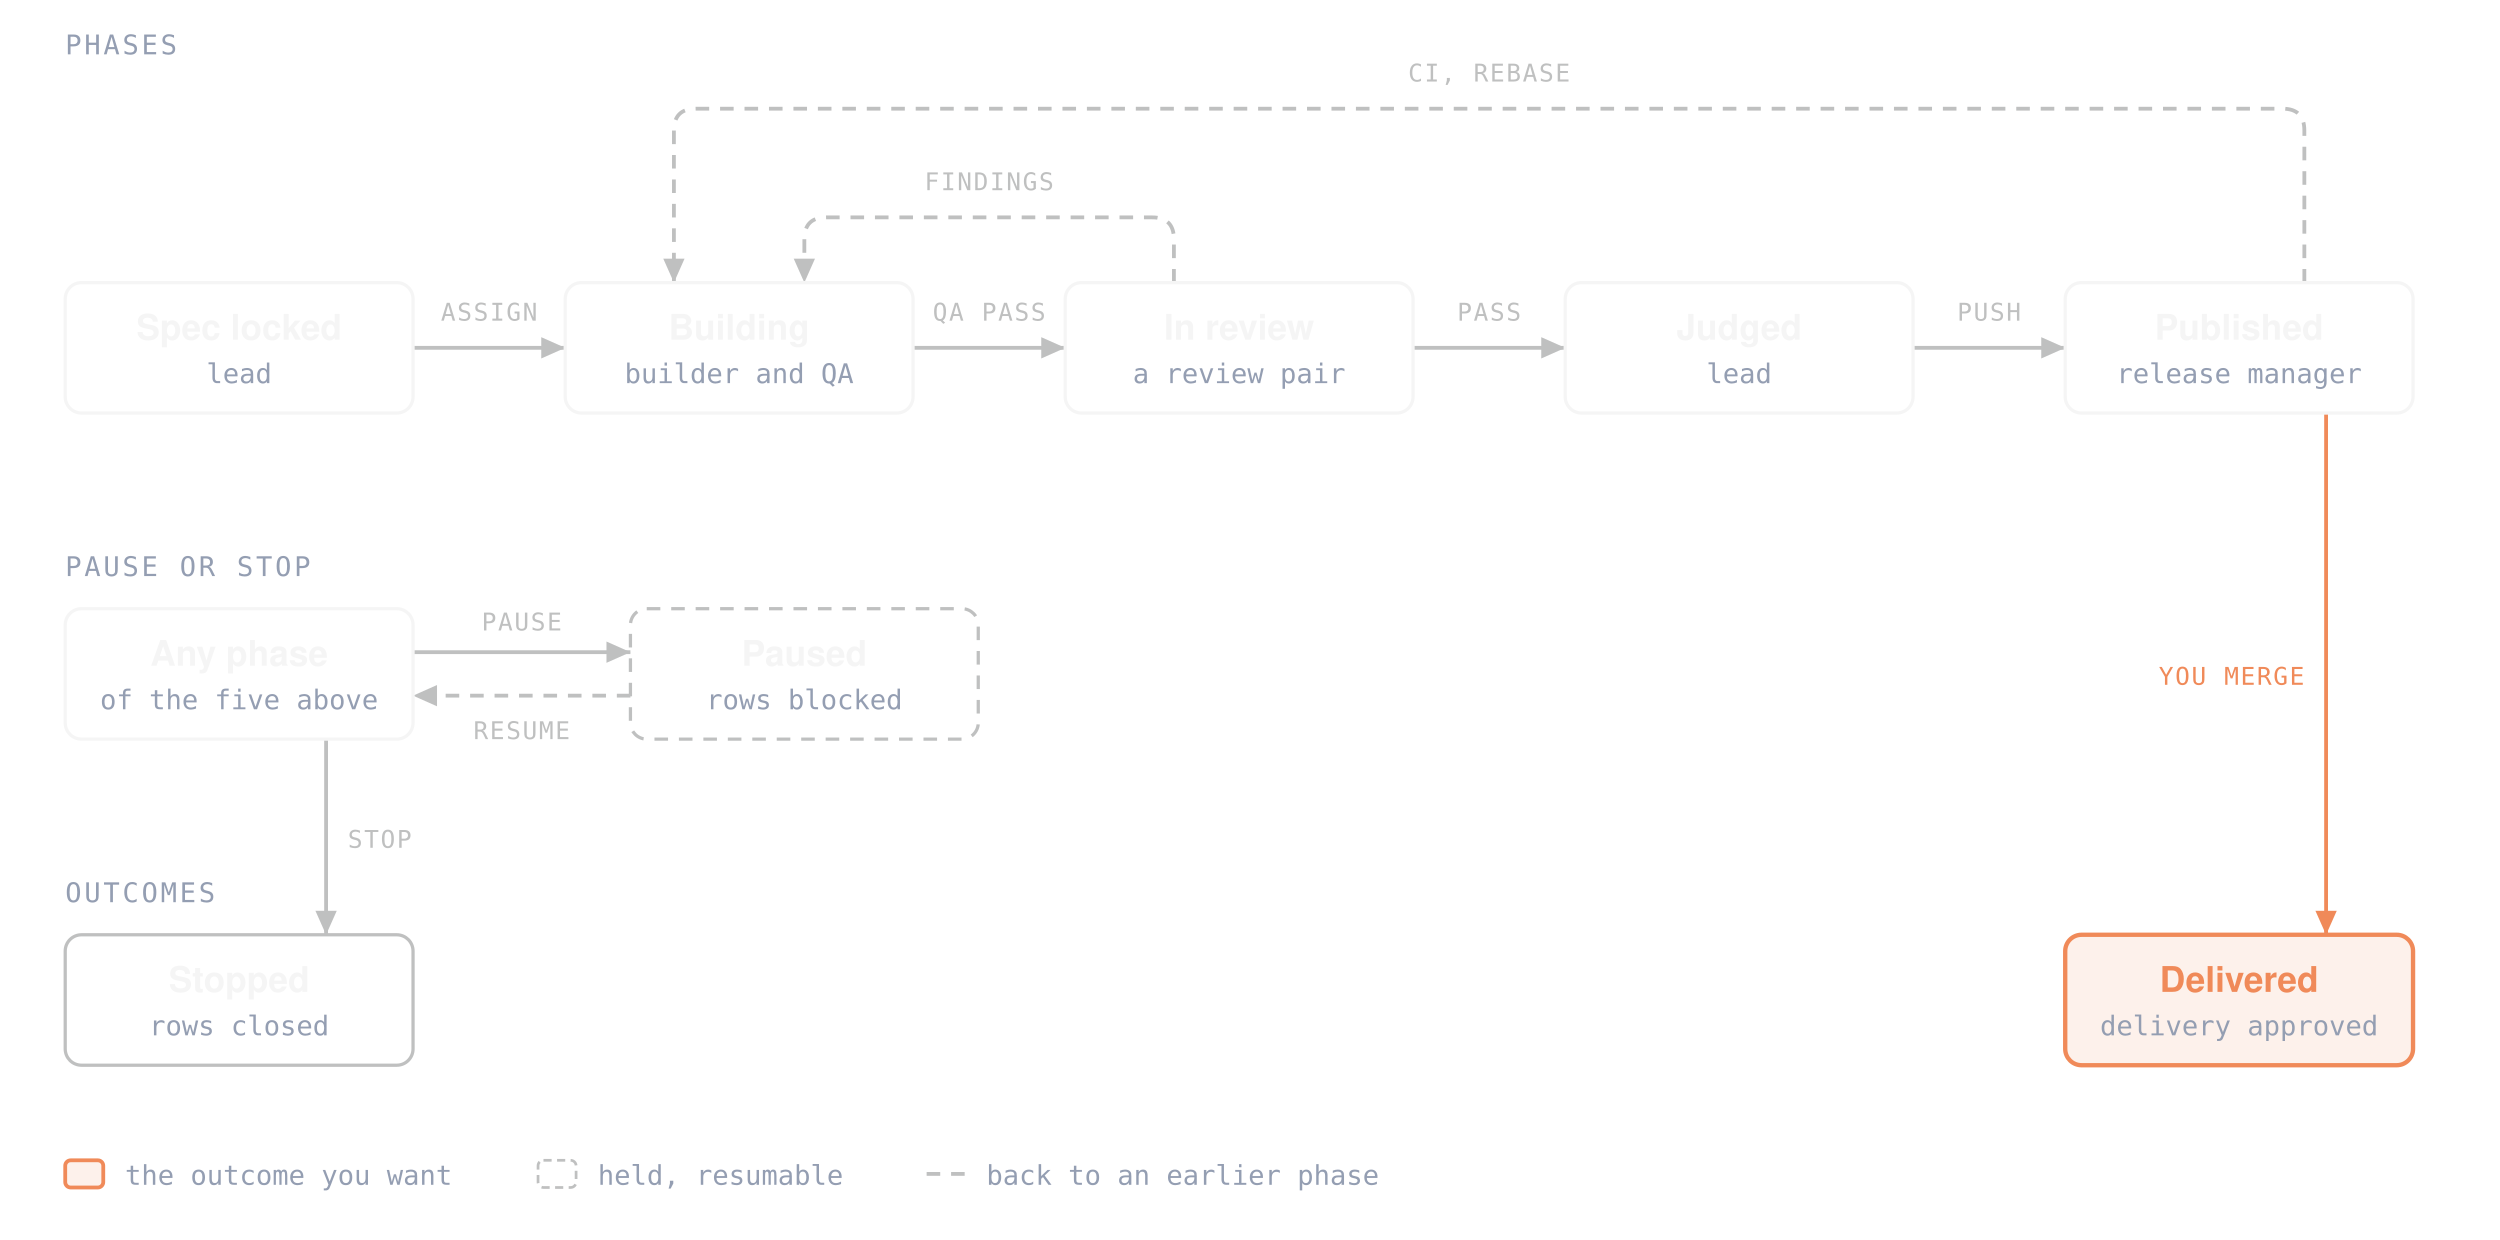
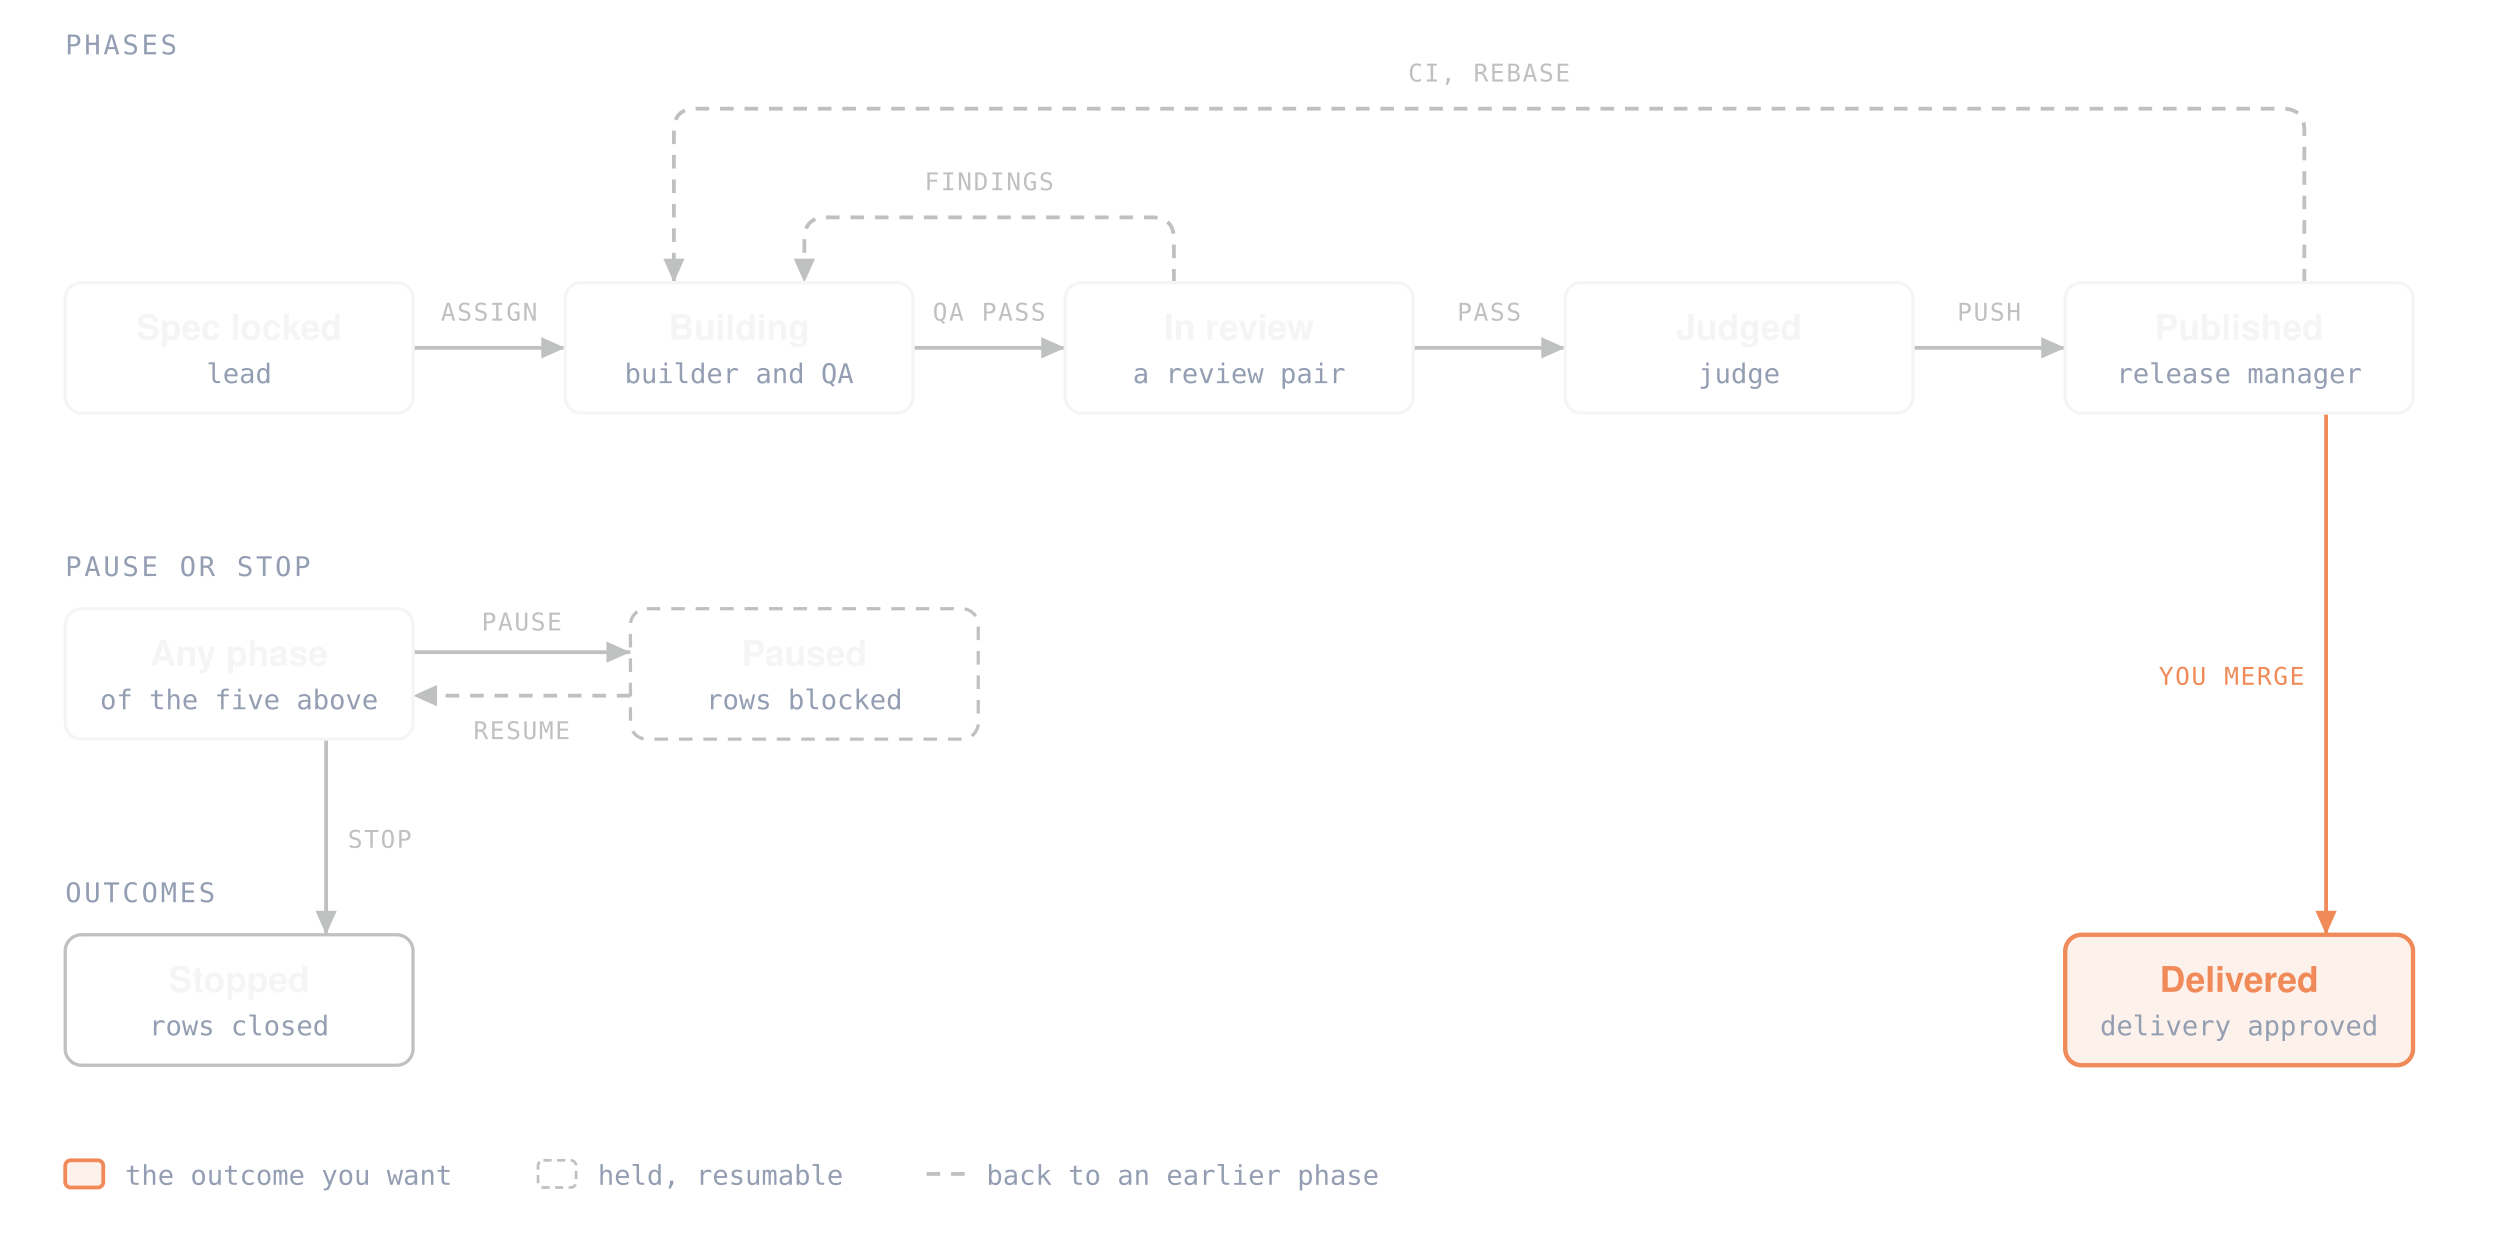
<svg xmlns="http://www.w3.org/2000/svg" viewBox="0 0 920 456" width="920" height="456" role="img" aria-labelledby="slice-lifecycle-dark-title slice-lifecycle-dark-desc">
  <defs>
    <marker id="slice-lifecycle-dark-arrow-muted" viewBox="0 0 10 10" refX="9" refY="5" markerWidth="7" markerHeight="7" orient="auto-start-reverse">
      <path d="M0,1 L9,5 L0,9 z" fill="#bfc0c0" />
    </marker>
    <marker id="slice-lifecycle-dark-arrow-accent" viewBox="0 0 10 10" refX="9" refY="5" markerWidth="7" markerHeight="7" orient="auto-start-reverse">
      <path d="M0,1 L9,5 L0,9 z" fill="#f08a59" />
    </marker>
  </defs>
  <path d="M152,128 L208,128" fill="none" stroke="#bfc0c0" stroke-width="1.4" marker-end="url(#slice-lifecycle-dark-arrow-muted)" />
  <path d="M336,128 L392,128" fill="none" stroke="#bfc0c0" stroke-width="1.4" marker-end="url(#slice-lifecycle-dark-arrow-muted)" />
  <path d="M520,128 L576,128" fill="none" stroke="#bfc0c0" stroke-width="1.4" marker-end="url(#slice-lifecycle-dark-arrow-muted)" />
  <path d="M704,128 L760,128" fill="none" stroke="#bfc0c0" stroke-width="1.4" marker-end="url(#slice-lifecycle-dark-arrow-muted)" />
  <path d="M432,104 L432,88 Q432,80 424,80 L304,80 Q296,80 296,88 L296,104" fill="none" stroke="#bfc0c0" stroke-width="1.4" stroke-dasharray="5,4" marker-end="url(#slice-lifecycle-dark-arrow-muted)" />
  <path d="M848,104 L848,48 Q848,40 840,40 L256,40 Q248,40 248,48 L248,104" fill="none" stroke="#bfc0c0" stroke-width="1.4" stroke-dasharray="5,4" marker-end="url(#slice-lifecycle-dark-arrow-muted)" />
  <path d="M152,240 L232,240" fill="none" stroke="#bfc0c0" stroke-width="1.4" marker-end="url(#slice-lifecycle-dark-arrow-muted)" />
  <path d="M232,256 L152,256" fill="none" stroke="#bfc0c0" stroke-width="1.4" stroke-dasharray="5,4" marker-end="url(#slice-lifecycle-dark-arrow-muted)" />
  <path d="M120,272 L120,344" fill="none" stroke="#bfc0c0" stroke-width="1.4" marker-end="url(#slice-lifecycle-dark-arrow-muted)" />
  <path d="M856,152 L856,344" fill="none" stroke="#f08a59" stroke-width="1.4" marker-end="url(#slice-lifecycle-dark-arrow-accent)" />
  <text x="24" y="20" font-family="'Geist Mono', ui-monospace, SFMono-Regular, Menlo, Consolas, monospace" font-size="10" font-weight="400" fill="#949eb2" text-anchor="start" letter-spacing="1">PHASES</text>
  <rect x="24" y="104" width="128" height="48" rx="6" fill="rgba(255,255,255,0.05)" stroke="#f5f5f5" stroke-width="1.2" />
  <text x="88" y="125" font-family="Geist, system-ui, -apple-system, 'Segoe UI', Helvetica, Arial, sans-serif" font-size="13" font-weight="600" fill="#f5f5f5" text-anchor="middle">Spec locked</text>
  <text x="88" y="141" font-family="'Geist Mono', ui-monospace, SFMono-Regular, Menlo, Consolas, monospace" font-size="10" font-weight="400" fill="#949eb2" text-anchor="middle">lead</text>
  <rect x="208" y="104" width="128" height="48" rx="6" fill="rgba(255,255,255,0.05)" stroke="#f5f5f5" stroke-width="1.2" />
  <text x="272" y="125" font-family="Geist, system-ui, -apple-system, 'Segoe UI', Helvetica, Arial, sans-serif" font-size="13" font-weight="600" fill="#f5f5f5" text-anchor="middle">Building</text>
  <text x="272" y="141" font-family="'Geist Mono', ui-monospace, SFMono-Regular, Menlo, Consolas, monospace" font-size="10" font-weight="400" fill="#949eb2" text-anchor="middle">builder and QA</text>
  <rect x="392" y="104" width="128" height="48" rx="6" fill="rgba(255,255,255,0.05)" stroke="#f5f5f5" stroke-width="1.2" />
  <text x="456" y="125" font-family="Geist, system-ui, -apple-system, 'Segoe UI', Helvetica, Arial, sans-serif" font-size="13" font-weight="600" fill="#f5f5f5" text-anchor="middle">In review</text>
  <text x="456" y="141" font-family="'Geist Mono', ui-monospace, SFMono-Regular, Menlo, Consolas, monospace" font-size="10" font-weight="400" fill="#949eb2" text-anchor="middle">a review pair</text>
  <rect x="576" y="104" width="128" height="48" rx="6" fill="rgba(255,255,255,0.05)" stroke="#f5f5f5" stroke-width="1.2" />
  <text x="640" y="125" font-family="Geist, system-ui, -apple-system, 'Segoe UI', Helvetica, Arial, sans-serif" font-size="13" font-weight="600" fill="#f5f5f5" text-anchor="middle">Judged</text>
-   <text x="640" y="141" font-family="'Geist Mono', ui-monospace, SFMono-Regular, Menlo, Consolas, monospace" font-size="10" font-weight="400" fill="#949eb2" text-anchor="middle">lead</text>
+   <text x="640" y="141" font-family="'Geist Mono', ui-monospace, SFMono-Regular, Menlo, Consolas, monospace" font-size="10" font-weight="400" fill="#949eb2" text-anchor="middle">judge</text>
  <rect x="760" y="104" width="128" height="48" rx="6" fill="rgba(255,255,255,0.05)" stroke="#f5f5f5" stroke-width="1.2" />
  <text x="824" y="125" font-family="Geist, system-ui, -apple-system, 'Segoe UI', Helvetica, Arial, sans-serif" font-size="13" font-weight="600" fill="#f5f5f5" text-anchor="middle">Published</text>
  <text x="824" y="141" font-family="'Geist Mono', ui-monospace, SFMono-Regular, Menlo, Consolas, monospace" font-size="10" font-weight="400" fill="#949eb2" text-anchor="middle">release manager</text>
  <text x="180" y="118" font-family="'Geist Mono', ui-monospace, SFMono-Regular, Menlo, Consolas, monospace" font-size="9" font-weight="400" fill="#bfc0c0" text-anchor="middle" letter-spacing="0.6">ASSIGN</text>
  <text x="364" y="118" font-family="'Geist Mono', ui-monospace, SFMono-Regular, Menlo, Consolas, monospace" font-size="9" font-weight="400" fill="#bfc0c0" text-anchor="middle" letter-spacing="0.6">QA PASS</text>
  <text x="548" y="118" font-family="'Geist Mono', ui-monospace, SFMono-Regular, Menlo, Consolas, monospace" font-size="9" font-weight="400" fill="#bfc0c0" text-anchor="middle" letter-spacing="0.6">PASS</text>
  <text x="732" y="118" font-family="'Geist Mono', ui-monospace, SFMono-Regular, Menlo, Consolas, monospace" font-size="9" font-weight="400" fill="#bfc0c0" text-anchor="middle" letter-spacing="0.6">PUSH</text>
  <text x="364" y="70" font-family="'Geist Mono', ui-monospace, SFMono-Regular, Menlo, Consolas, monospace" font-size="9" font-weight="400" fill="#bfc0c0" text-anchor="middle" letter-spacing="0.6">FINDINGS</text>
  <text x="548" y="30" font-family="'Geist Mono', ui-monospace, SFMono-Regular, Menlo, Consolas, monospace" font-size="9" font-weight="400" fill="#bfc0c0" text-anchor="middle" letter-spacing="0.6">CI, REBASE</text>
  <text x="24" y="212" font-family="'Geist Mono', ui-monospace, SFMono-Regular, Menlo, Consolas, monospace" font-size="10" font-weight="400" fill="#949eb2" text-anchor="start" letter-spacing="1">PAUSE OR STOP</text>
  <rect x="24" y="224" width="128" height="48" rx="6" fill="rgba(255,255,255,0.05)" stroke="#f5f5f5" stroke-width="1.2" />
  <text x="88" y="245" font-family="Geist, system-ui, -apple-system, 'Segoe UI', Helvetica, Arial, sans-serif" font-size="13" font-weight="600" fill="#f5f5f5" text-anchor="middle">Any phase</text>
  <text x="88" y="261" font-family="'Geist Mono', ui-monospace, SFMono-Regular, Menlo, Consolas, monospace" font-size="10" font-weight="400" fill="#949eb2" text-anchor="middle">of the five above</text>
  <rect x="232" y="224" width="128" height="48" rx="6" fill="rgba(255,255,255,0.05)" stroke="#bfc0c0" stroke-width="1.2" stroke-dasharray="5,4" />
  <text x="296" y="245" font-family="Geist, system-ui, -apple-system, 'Segoe UI', Helvetica, Arial, sans-serif" font-size="13" font-weight="600" fill="#f5f5f5" text-anchor="middle">Paused</text>
  <text x="296" y="261" font-family="'Geist Mono', ui-monospace, SFMono-Regular, Menlo, Consolas, monospace" font-size="10" font-weight="400" fill="#949eb2" text-anchor="middle">rows blocked</text>
  <text x="192" y="232" font-family="'Geist Mono', ui-monospace, SFMono-Regular, Menlo, Consolas, monospace" font-size="9" font-weight="400" fill="#bfc0c0" text-anchor="middle" letter-spacing="0.6">PAUSE</text>
  <text x="192" y="272" font-family="'Geist Mono', ui-monospace, SFMono-Regular, Menlo, Consolas, monospace" font-size="9" font-weight="400" fill="#bfc0c0" text-anchor="middle" letter-spacing="0.6">RESUME</text>
  <text x="24" y="332" font-family="'Geist Mono', ui-monospace, SFMono-Regular, Menlo, Consolas, monospace" font-size="10" font-weight="400" fill="#949eb2" text-anchor="start" letter-spacing="1">OUTCOMES</text>
  <rect x="24" y="344" width="128" height="48" rx="6" fill="rgba(255,255,255,0.05)" stroke="#bfc0c0" stroke-width="1.2" />
  <text x="88" y="365" font-family="Geist, system-ui, -apple-system, 'Segoe UI', Helvetica, Arial, sans-serif" font-size="13" font-weight="600" fill="#f5f5f5" text-anchor="middle">Stopped</text>
  <text x="88" y="381" font-family="'Geist Mono', ui-monospace, SFMono-Regular, Menlo, Consolas, monospace" font-size="10" font-weight="400" fill="#949eb2" text-anchor="middle">rows closed</text>
  <text x="128" y="312" font-family="'Geist Mono', ui-monospace, SFMono-Regular, Menlo, Consolas, monospace" font-size="9" font-weight="400" fill="#bfc0c0" text-anchor="start" letter-spacing="0.6">STOP</text>
  <rect x="760" y="344" width="128" height="48" rx="6" fill="rgba(240,138,89,0.12)" stroke="#f08a59" stroke-width="1.6" />
  <text x="824" y="365" font-family="Geist, system-ui, -apple-system, 'Segoe UI', Helvetica, Arial, sans-serif" font-size="13" font-weight="600" fill="#f08a59" text-anchor="middle">Delivered</text>
  <text x="824" y="381" font-family="'Geist Mono', ui-monospace, SFMono-Regular, Menlo, Consolas, monospace" font-size="10" font-weight="400" fill="#949eb2" text-anchor="middle">delivery approved</text>
  <text x="848" y="252" font-family="'Geist Mono', ui-monospace, SFMono-Regular, Menlo, Consolas, monospace" font-size="9" font-weight="400" fill="#f08a59" text-anchor="end" letter-spacing="0.6">YOU MERGE</text>
  <rect x="24" y="427" width="14" height="10" rx="2" fill="rgba(240,138,89,0.12)" stroke="#f08a59" stroke-width="1.4" />
  <text x="46" y="436" font-family="'Geist Mono', ui-monospace, SFMono-Regular, Menlo, Consolas, monospace" font-size="10" fill="#949eb2">the outcome you want</text>
  <rect x="198.0" y="427" width="14" height="10" rx="2" fill="none" stroke="#bfc0c0" stroke-dasharray="3,2" />
  <text x="220.0" y="436" font-family="'Geist Mono', ui-monospace, SFMono-Regular, Menlo, Consolas, monospace" font-size="10" fill="#949eb2">held, resumable</text>
  <line x1="341.0" y1="432" x2="357.0" y2="432" stroke="#bfc0c0" stroke-width="1.4" stroke-dasharray="5,4" />
  <text x="363.0" y="436" font-family="'Geist Mono', ui-monospace, SFMono-Regular, Menlo, Consolas, monospace" font-size="10" fill="#949eb2">back to an earlier phase</text>
</svg>
